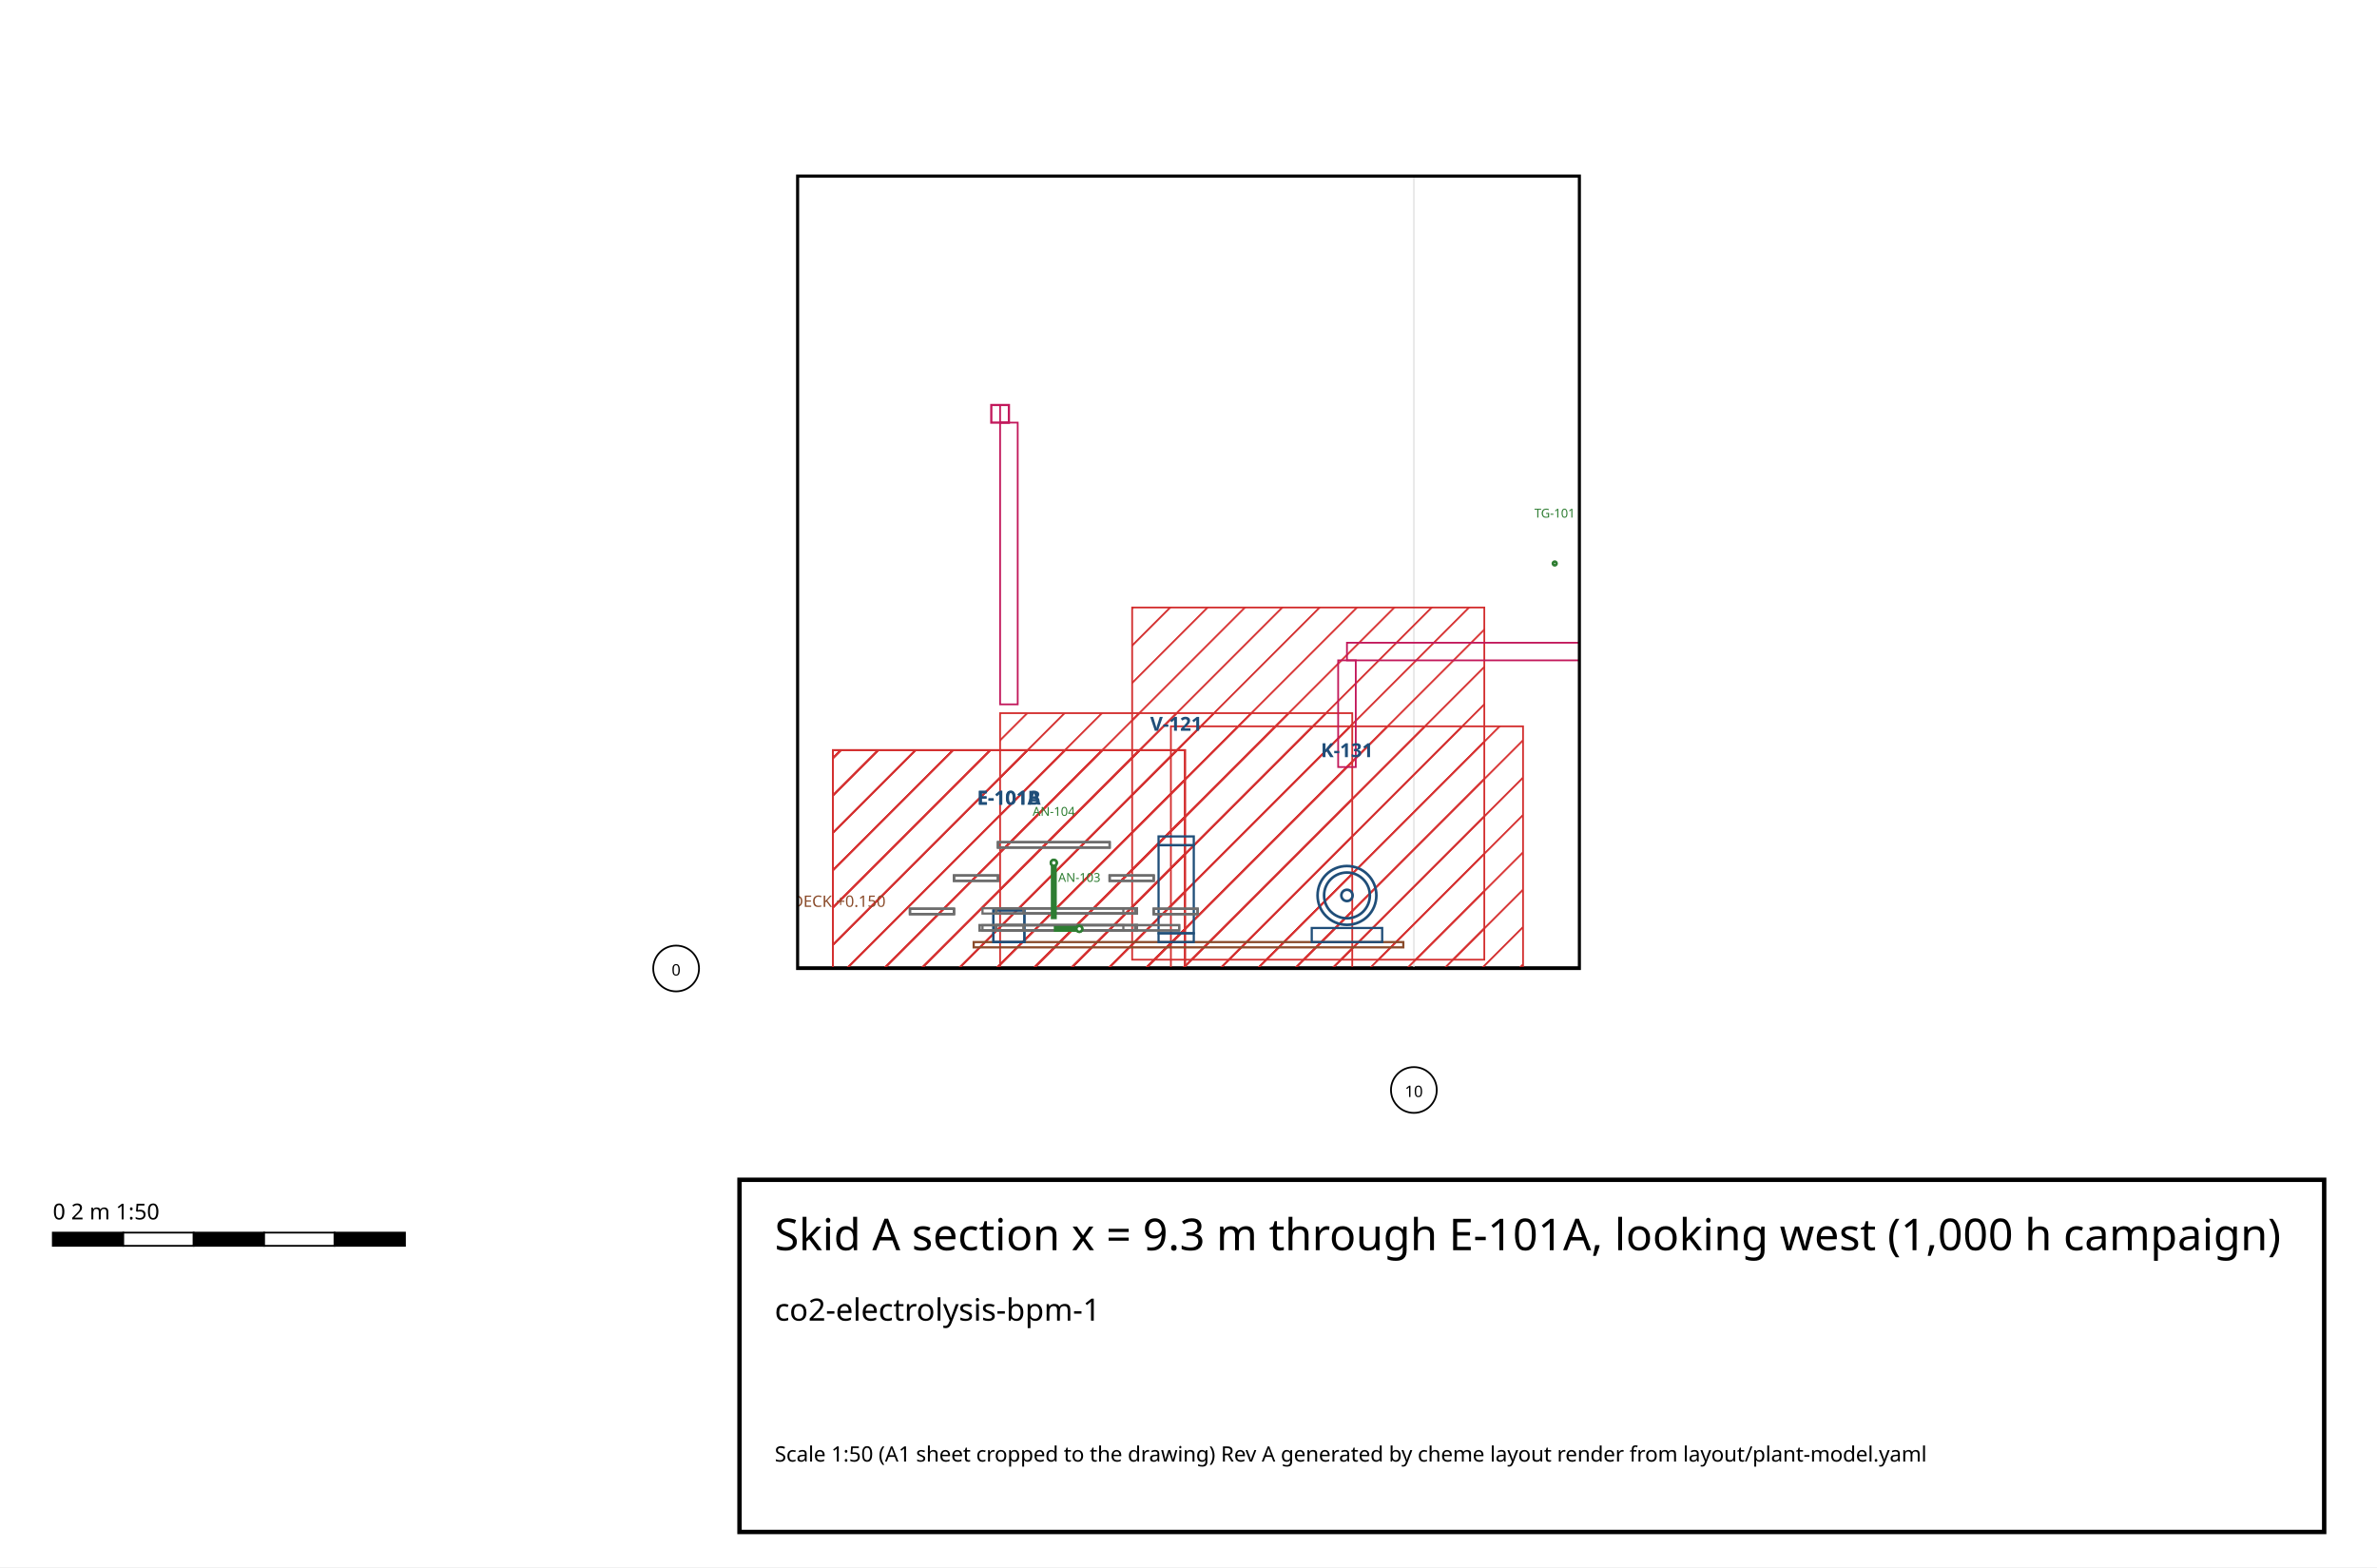
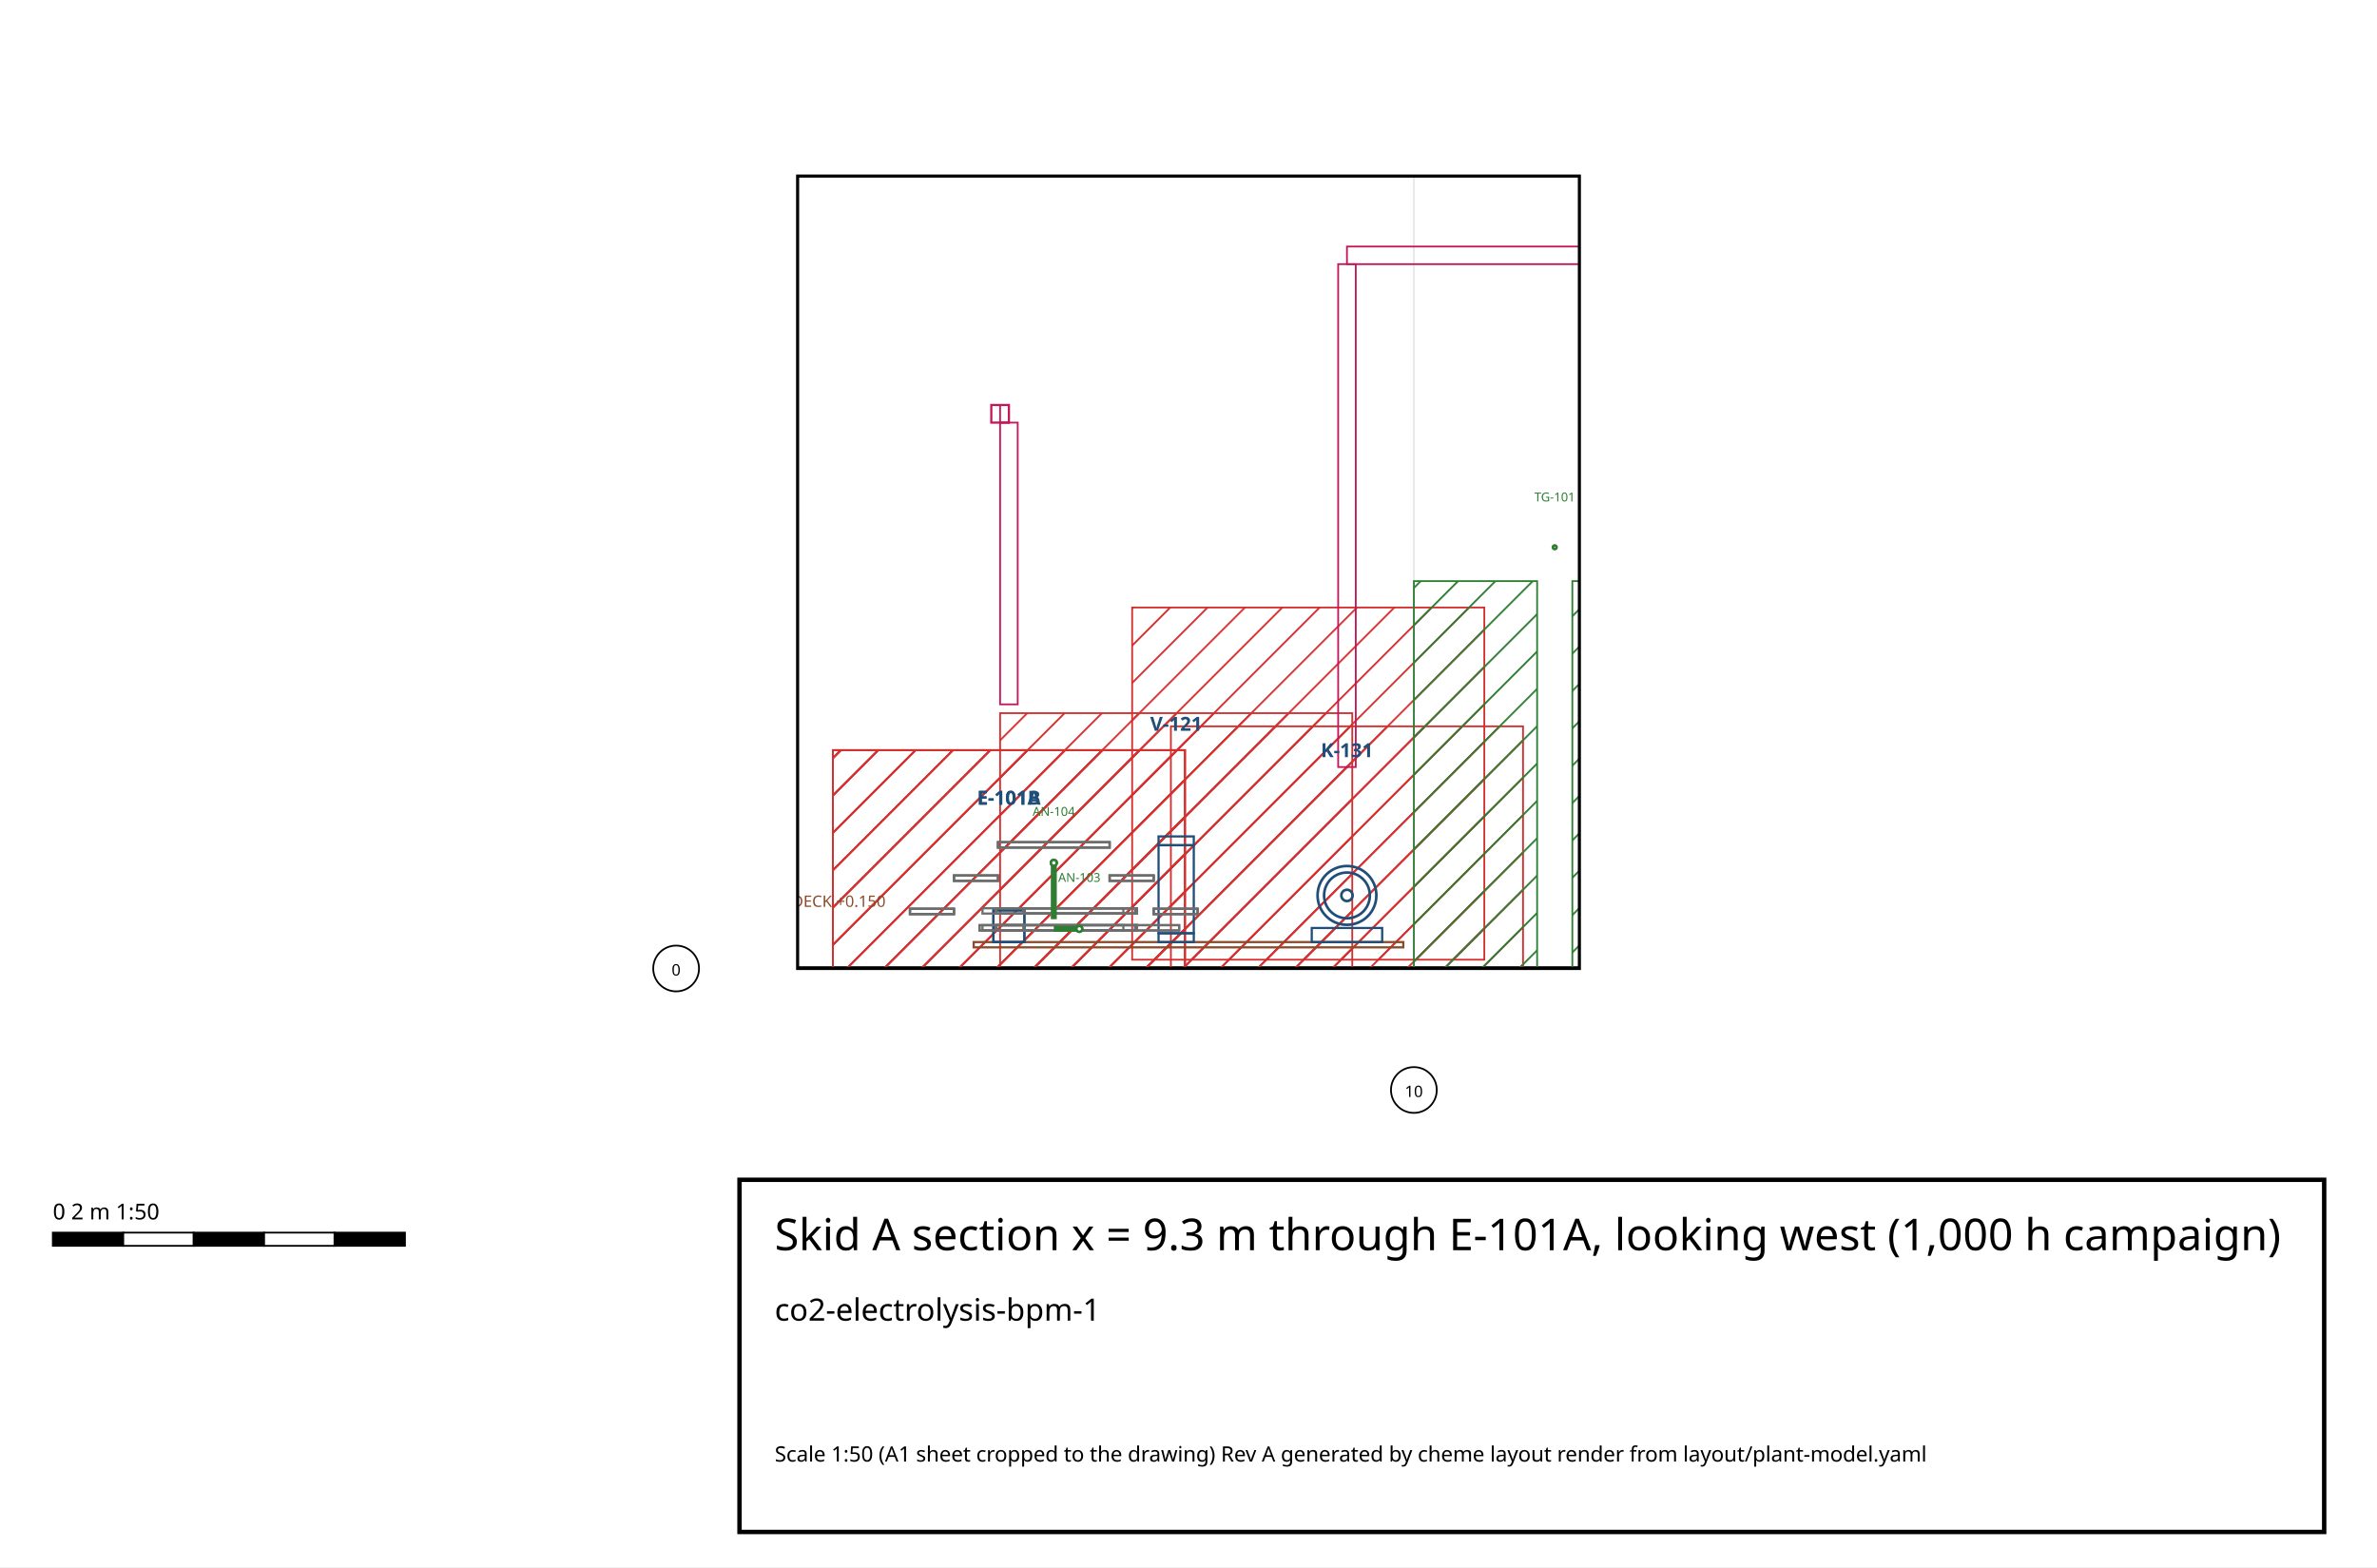
<svg xmlns="http://www.w3.org/2000/svg" width="270.00" height="178.00" viewBox="285.50 217.00 270.00 178.00">
  <defs>
    <pattern id="hatch-hazardous" width="3" height="3" patternUnits="userSpaceOnUse" patternTransform="rotate(45)">
      <line x1="0" y1="0" x2="0" y2="3" stroke="#d32f2f" stroke-width="0.4" />
    </pattern>
    <pattern id="hatch-oxygen_enriched" width="3" height="3" patternUnits="userSpaceOnUse" patternTransform="rotate(45)">
      <line x1="0" y1="0" x2="0" y2="3" stroke="#1976d2" stroke-width="0.4" />
    </pattern>
    <pattern id="hatch-oxygen_deficient" width="3" height="3" patternUnits="userSpaceOnUse" patternTransform="rotate(45)">
      <line x1="0" y1="0" x2="0" y2="3" stroke="#7b1fa2" stroke-width="0.4" />
    </pattern>
    <pattern id="hatch-keep_clear" width="3" height="3" patternUnits="userSpaceOnUse" patternTransform="rotate(45)">
      <line x1="0" y1="0" x2="0" y2="3" stroke="#ef6c00" stroke-width="0.4" />
    </pattern>
    <pattern id="hatch-laydown" width="3" height="3" patternUnits="userSpaceOnUse" patternTransform="rotate(45)">
      <line x1="0" y1="0" x2="0" y2="3" stroke="#8d6e63" stroke-width="0.4" />
    </pattern>
    <pattern id="hatch-maintenance" width="3" height="3" patternUnits="userSpaceOnUse" patternTransform="rotate(45)">
      <line x1="0" y1="0" x2="0" y2="3" stroke="#f9a825" stroke-width="0.4" />
    </pattern>
    <pattern id="hatch-escape" width="3" height="3" patternUnits="userSpaceOnUse" patternTransform="rotate(45)">
      <line x1="0" y1="0" x2="0" y2="3" stroke="#2e7d32" stroke-width="0.4" />
    </pattern>
    <clipPath id="area">
      <rect x="376.10" y="237.00" width="88.80" height="90.00" />
    </clipPath>
  </defs>
  <rect x="285.50" y="217.00" width="270.00" height="178.00" fill="#ffffff" />
  <g id="drawing" clip-path="url(#area)">
    <g id="grid">
      <polyline points="376.10,327.00 464.90,327.00" fill="none" stroke="#000" stroke-width="0.50" stroke-linecap="butt" id="grade" />
      <line x1="446.10" y1="327.00" x2="446.10" y2="237.00" stroke="#e0e0e0" stroke-width="0.15" />
      <line x1="376.10" y1="327.00" x2="464.90" y2="327.00" stroke="#e0e0e0" stroke-width="0.15" />
    </g>
    <g id="areas" />
    <g id="zones">
      <polygon points="380.10,342.20 420.10,342.20 420.10,302.20 380.10,302.20" fill="url(#hatch-hazardous)" stroke="#d32f2f" stroke-width="0.2" id="zone-Z-HAZ-A-0" />
      <polygon points="380.10,342.20 420.10,342.20 420.10,302.20 380.10,302.20" fill="url(#hatch-hazardous)" stroke="#d32f2f" stroke-width="0.2" id="zone-Z-HAZ-A-1" />
      <polygon points="380.10,342.20 420.10,342.20 420.10,302.20 380.10,302.20" fill="url(#hatch-hazardous)" stroke="#d32f2f" stroke-width="0.2" id="zone-Z-HAZ-A-2" />
      <polygon points="399.10,338.00 439.10,338.00 439.10,298.00 399.10,298.00" fill="url(#hatch-hazardous)" stroke="#d32f2f" stroke-width="0.2" id="zone-Z-HAZ-A-4" />
      <polygon points="418.50,339.50 458.50,339.50 458.50,299.50 418.50,299.50" fill="url(#hatch-hazardous)" stroke="#d32f2f" stroke-width="0.2" id="zone-Z-HAZ-A-5" />
      <polygon points="414.10,326.00 454.10,326.00 454.10,286.00 414.10,286.00" fill="url(#hatch-hazardous)" stroke="#d32f2f" stroke-width="0.2" id="zone-Z-HAZ-A-6" />
+       <polygon points="464.10,327.00 502.10,327.00 502.10,283.00 464.10,283.00" fill="url(#hatch-escape)" stroke="#2e7d32" stroke-width="0.2" id="zone-ESC-A2-0" />
+       <polygon points="446.10,327.00 460.10,327.00 460.10,283.00 446.10,283.00" fill="url(#hatch-escape)" stroke="#2e7d32" stroke-width="0.2" id="zone-ESC-A4-0" />
      <polygon points="246.10,327.00 376.10,327.00 376.10,321.00 246.10,321.00" fill="url(#hatch-crane_pad)" stroke="#ef6c00" stroke-width="0.2" id="zone-CP-A-0" />
    </g>
    <g id="roads" />
    <g id="buildings" />
    <g id="racks" />
    <g id="structures">
      <polyline points="396.10,325.40 396.10,325.40" fill="none" stroke="#8a4b2a" stroke-width="2.80" stroke-linecap="butt" />
      <polyline points="444.90,325.40 444.90,325.40" fill="none" stroke="#8a4b2a" stroke-width="2.80" stroke-linecap="butt" />
      <polygon points="396.10,324.60 444.90,324.60 444.90,324.00 396.10,324.00" fill="none" stroke="#8a4b2a" stroke-width="0.25" />
      <polyline points="396.10,302.00 396.10,302.00" fill="none" stroke="#8a4b2a" stroke-width="1.00" stroke-linecap="butt" />
      <polyline points="444.90,302.00 444.90,302.00" fill="none" stroke="#8a4b2a" stroke-width="1.00" stroke-linecap="butt" />
    </g>
    <g id="equipment">
      <g id="equipment-E-101A">
        <polygon points="398.34,324.00 401.86,324.00 401.86,320.40 398.34,320.40" fill="none" stroke="#1f4e79" stroke-width="0.25" />
      </g>
      <g id="equipment-E-101B">
        <polygon points="398.34,324.00 401.86,324.00 401.86,320.40 398.34,320.40" fill="none" stroke="#1f4e79" stroke-width="0.25" />
      </g>
      <g id="equipment-V-121">
        <polygon points="417.10,324.00 421.10,324.00 421.10,323.00 417.10,323.00" fill="none" stroke="#1f4e79" stroke-width="0.25" />
        <polygon points="417.10,323.00 421.10,323.00 421.10,313.00 417.10,313.00" fill="none" stroke="#1f4e79" stroke-width="0.25" />
        <polygon points="417.10,313.00 421.10,313.00 421.10,312.00 417.10,312.00" fill="none" stroke="#1f4e79" stroke-width="0.25" />
      </g>
      <g id="equipment-K-131">
        <polygon points="434.50,324.00 442.50,324.00 442.50,322.40 434.50,322.40" fill="none" stroke="#1f4e79" stroke-width="0.25" />
        <circle cx="438.50" cy="318.70" r="3.34" fill="none" stroke="#1f4e79" stroke-width="0.3" />
        <circle cx="438.50" cy="318.70" r="2.60" fill="none" stroke="#1f4e79" stroke-width="0.3" />
        <circle cx="438.50" cy="318.70" r="0.64" fill="none" stroke="#1f4e79" stroke-width="0.3" />
      </g>
    </g>
    <g id="platforms">
      <polygon points="398.64,320.76 414.64,320.76 414.64,320.16 398.64,320.16" fill="none" stroke="#6d6d6d" stroke-width="0.25" />
      <polygon points="398.64,322.68 414.64,322.68 414.64,322.08 398.64,322.08" fill="none" stroke="#6d6d6d" stroke-width="0.25" />
      <polygon points="398.64,322.68 414.64,322.68 414.64,322.08 398.64,322.08" fill="none" stroke="#6d6d6d" stroke-width="0.25" />
      <polygon points="398.64,320.76 414.64,320.76 414.64,320.16 398.64,320.16" fill="none" stroke="#6d6d6d" stroke-width="0.25" />
      <polygon points="398.64,322.68 414.64,322.68 414.64,322.08 398.64,322.08" fill="none" stroke="#6d6d6d" stroke-width="0.25" />
      <polygon points="398.64,322.68 414.64,322.68 414.64,322.08 398.64,322.08" fill="none" stroke="#6d6d6d" stroke-width="0.25" />
      <polygon points="397.10,320.76 413.10,320.76 413.10,320.16 397.10,320.16" fill="none" stroke="#6d6d6d" stroke-width="0.25" />
      <polygon points="397.10,322.68 413.10,322.68 413.10,322.08 397.10,322.08" fill="none" stroke="#6d6d6d" stroke-width="0.25" />
      <polygon points="401.76,320.76 414.44,320.76 414.44,320.16 401.76,320.16" fill="none" stroke="#6d6d6d" stroke-width="0.25" />
      <polygon points="396.76,322.68 401.76,322.68 401.76,322.08 396.76,322.08" fill="none" stroke="#6d6d6d" stroke-width="0.25" />
      <polygon points="414.44,322.68 419.44,322.68 419.44,322.08 414.44,322.08" fill="none" stroke="#6d6d6d" stroke-width="0.25" />
      <polygon points="401.76,320.76 414.44,320.76 414.44,320.16 401.76,320.16" fill="none" stroke="#6d6d6d" stroke-width="0.25" />
      <polygon points="396.76,322.68 401.76,322.68 401.76,322.08 396.76,322.08" fill="none" stroke="#6d6d6d" stroke-width="0.25" />
      <polygon points="414.44,322.68 419.44,322.68 419.44,322.08 414.44,322.08" fill="none" stroke="#6d6d6d" stroke-width="0.25" />
      <polygon points="398.86,313.26 411.54,313.26 411.54,312.66 398.86,312.66" fill="none" stroke="#6d6d6d" stroke-width="0.25" />
      <polygon points="416.54,320.82 421.54,320.82 421.54,320.22 416.54,320.22" fill="none" stroke="#6d6d6d" stroke-width="0.25" />
      <polygon points="411.54,317.04 416.54,317.04 416.54,316.44 411.54,316.44" fill="none" stroke="#6d6d6d" stroke-width="0.25" />
      <polygon points="388.86,320.82 393.86,320.82 393.86,320.22 388.86,320.22" fill="none" stroke="#6d6d6d" stroke-width="0.25" />
      <polygon points="393.86,317.04 398.86,317.04 398.86,316.44 393.86,316.44" fill="none" stroke="#6d6d6d" stroke-width="0.25" />
      <polygon points="398.86,313.26 411.54,313.26 411.54,312.66 398.86,312.66" fill="none" stroke="#6d6d6d" stroke-width="0.25" />
      <polygon points="416.54,320.82 421.54,320.82 421.54,320.22 416.54,320.22" fill="none" stroke="#6d6d6d" stroke-width="0.25" />
      <polygon points="411.54,317.04 416.54,317.04 416.54,316.44 411.54,316.44" fill="none" stroke="#6d6d6d" stroke-width="0.25" />
      <polygon points="388.86,320.82 393.86,320.82 393.86,320.22 388.86,320.22" fill="none" stroke="#6d6d6d" stroke-width="0.25" />
      <polygon points="393.86,317.04 398.86,317.04 398.86,316.44 393.86,316.44" fill="none" stroke="#6d6d6d" stroke-width="0.25" />
      <polygon points="398.86,313.26 411.54,313.26 411.54,312.66 398.86,312.66" fill="none" stroke="#6d6d6d" stroke-width="0.25" />
      <polygon points="416.54,320.82 421.54,320.82 421.54,320.22 416.54,320.22" fill="none" stroke="#6d6d6d" stroke-width="0.25" />
      <polygon points="411.54,317.04 416.54,317.04 416.54,316.44 411.54,316.44" fill="none" stroke="#6d6d6d" stroke-width="0.25" />
      <polygon points="388.86,320.82 393.86,320.82 393.86,320.22 388.86,320.22" fill="none" stroke="#6d6d6d" stroke-width="0.25" />
      <polygon points="393.86,317.04 398.86,317.04 398.86,316.44 393.86,316.44" fill="none" stroke="#6d6d6d" stroke-width="0.25" />
    </g>
    <g id="pipes">
      <g id="pipe-P-01/Line_AN103A_S1" data-line="AN-103A">
        <polyline points="408.10,322.50 405.20,322.50" fill="none" stroke="#2e7d32" stroke-width="0.68" stroke-linecap="butt" />
      </g>
      <g id="pipe-P-01/Line_AN103_S1" data-line="AN-103">
        <circle cx="408.10" cy="322.50" r="0.34" fill="none" stroke="#2e7d32" stroke-width="0.25" />
      </g>
      <g id="pipe-P-01/Line_AN103_S2" data-line="AN-103">
        <circle cx="408.10" cy="322.50" r="0.34" fill="#fff" stroke="#2e7d32" stroke-width="0.3" />
      </g>
      <g id="pipe-P-01/Line_AN104A_S1" data-line="AN-104A">
        <polyline points="405.20,321.40 405.20,315.00" fill="none" stroke="#2e7d32" stroke-width="0.68" stroke-linecap="butt" />
      </g>
      <g id="pipe-P-01/Line_AN104_S3" data-line="AN-104">
        <circle cx="405.20" cy="315.00" r="0.34" fill="none" stroke="#2e7d32" stroke-width="0.25" />
      </g>
      <g id="pipe-P-01/Line_AN104_S4" data-line="AN-104">
        <circle cx="405.20" cy="315.00" r="0.34" fill="#fff" stroke="#2e7d32" stroke-width="0.3" />
      </g>
-       <g id="pipe-P-01/Line_TG101_S1" data-line="TG-101">
-         <circle cx="462.10" cy="281.00" r="0.21" fill="#fff" stroke="#2e7d32" stroke-width="0.3" />
+       <g id="pipe-P-01/Line_TG101_S2" data-line="TG-101">
+         <circle cx="462.10" cy="279.16" r="0.21" fill="#fff" stroke="#2e7d32" stroke-width="0.3" />
      </g>
    </g>
    <g id="trays">
      <g id="tray-PT-PR-1-2" data-system="power">
        <polygon points="521.10,262.00 523.10,262.00 523.10,260.00 521.10,260.00" fill="none" stroke="#c2185b" stroke-width="0.2" />
      </g>
      <g id="tray-PT-PR-1-3" data-system="power">
        <polygon points="521.10,262.00 523.10,262.00 523.10,260.00 521.10,260.00" fill="none" stroke="#c2185b" stroke-width="0.25" />
      </g>
      <g id="tray-IT-PR-1-1" data-system="instrument">
        <polygon points="509.10,262.00 511.10,262.00 511.10,260.00 509.10,260.00" fill="none" stroke="#1565c0" stroke-width="0.25" />
      </g>
      <g id="tray-PT-M-K-131" data-system="power">
-         <polygon points="521.10,292.00 523.10,292.00 523.10,262.00 521.10,262.00" fill="none" stroke="#c2185b" stroke-width="0.2" />
-         <polygon points="438.50,292.00 522.10,292.00 522.10,290.00 438.50,290.00" fill="none" stroke="#c2185b" stroke-width="0.2" />
-         <polygon points="437.50,304.12 439.50,304.12 439.50,292.00 437.50,292.00" fill="none" stroke="#c2185b" stroke-width="0.2" />
+         <polygon points="521.10,262.00 523.10,262.00 523.10,247.00 521.10,247.00" fill="none" stroke="#c2185b" stroke-width="0.2" />
+         <polygon points="438.50,247.00 522.10,247.00 522.10,245.00 438.50,245.00" fill="none" stroke="#c2185b" stroke-width="0.2" />
+         <polygon points="437.50,304.12 439.50,304.12 439.50,247.00 437.50,247.00" fill="none" stroke="#c2185b" stroke-width="0.2" />
      </g>
      <g id="tray-PT-DC-E101A" data-system="power">
        <polygon points="398.10,265.00 400.10,265.00 400.10,263.00 398.10,263.00" fill="none" stroke="#c2185b" stroke-width="0.25" />
        <polygon points="399.10,265.00 400.10,265.00 400.10,263.00 399.10,263.00" fill="none" stroke="#c2185b" stroke-width="0.2" />
        <polygon points="399.10,297.00 401.10,297.00 401.10,265.00 399.10,265.00" fill="none" stroke="#c2185b" stroke-width="0.2" />
      </g>
    </g>
    <g id="ducts" />
    <g id="inline" />
    <g id="labels">
      <text x="516.10" y="257.00" font-size="1.8" font-family="sans-serif" text-anchor="start" fill="#7a5c3e">PR-1 +3.200</text>
      <text x="386.10" y="320.00" font-size="1.8" font-family="sans-serif" text-anchor="end" fill="#8a4b2a">DECK +0.150</text>
      <text x="400.10" y="308.40" font-size="2.2" font-family="sans-serif" text-anchor="middle" fill="#1f4e79" font-weight="bold">E-101A</text>
      <text x="400.10" y="308.40" font-size="2.2" font-family="sans-serif" text-anchor="middle" fill="#1f4e79" font-weight="bold">E-101B</text>
      <text x="419.10" y="300.00" font-size="2.2" font-family="sans-serif" text-anchor="middle" fill="#1f4e79" font-weight="bold">V-121</text>
      <text x="438.50" y="303.00" font-size="2.2" font-family="sans-serif" text-anchor="middle" fill="#1f4e79" font-weight="bold">K-131</text>
      <text x="408.10" y="317.16" font-size="1.4" font-family="sans-serif" text-anchor="middle" fill="#2e7d32">AN-103</text>
      <text x="405.20" y="309.66" font-size="1.4" font-family="sans-serif" text-anchor="middle" fill="#2e7d32">AN-104</text>
-       <text x="462.10" y="275.79" font-size="1.4" font-family="sans-serif" text-anchor="middle" fill="#2e7d32">TG-101</text>
+       <text x="462.10" y="273.95" font-size="1.4" font-family="sans-serif" text-anchor="middle" fill="#2e7d32">TG-101</text>
    </g>
  </g>
  <rect x="376.10" y="237.00" width="88.80" height="90.00" fill="none" stroke="#000" stroke-width="0.35" />
  <g class="bubble" transform="translate(0.00,9.80)">
    <circle cx="446.10" cy="331.00" r="2.6" fill="#fff" stroke="#000" stroke-width="0.2" />
    <text x="446.10" y="331.80" font-size="1.8" font-family="sans-serif" text-anchor="middle">10</text>
  </g>
  <g class="bubble" transform="translate(-9.80,0.00)">
    <circle cx="372.10" cy="327.00" r="2.6" fill="#fff" stroke="#000" stroke-width="0.2" />
    <text x="372.10" y="327.80" font-size="1.8" font-family="sans-serif" text-anchor="middle">0</text>
  </g>
  <g id="scale-bar" transform="translate(276.50,-183.00)">
    <rect x="15.00" y="540.00" width="8.00" height="1.5" fill="#000" stroke="#000" stroke-width="0.2" />
    <rect x="23.00" y="540.00" width="8.00" height="1.5" fill="#fff" stroke="#000" stroke-width="0.2" />
    <rect x="31.00" y="540.00" width="8.00" height="1.5" fill="#000" stroke="#000" stroke-width="0.2" />
    <rect x="39.00" y="540.00" width="8.00" height="1.5" fill="#fff" stroke="#000" stroke-width="0.2" />
    <rect x="47.00" y="540.00" width="8.00" height="1.5" fill="#000" stroke="#000" stroke-width="0.2" />
    <text x="15.00" y="538.50" font-size="2.5" font-family="sans-serif">0      2 m    1:50</text>
  </g>
  <g id="title-block" transform="translate(-281.50,-193.00)">
    <rect x="651.0" y="544.0" width="180" height="40.0" fill="#fff" stroke="#000" stroke-width="0.5" />
    <text x="655.0" y="552.0" font-size="5" font-family="sans-serif">Skid A section x = 9.3 m through E-101A, looking west (1,000 h campaign)</text>
    <text x="655.0" y="560.0" font-size="3.5" font-family="sans-serif">co2-electrolysis-bpm-1</text>
    <text x="655.0" y="568.0" font-size="2.8" font-family="sans-serif" />
    <text x="655.0" y="576.0" font-size="2.4" font-family="sans-serif">Scale 1:50 (A1 sheet cropped to the drawing)   Rev A   generated by cheme layout render from layout/plant-model.yaml</text>
  </g>
</svg>
